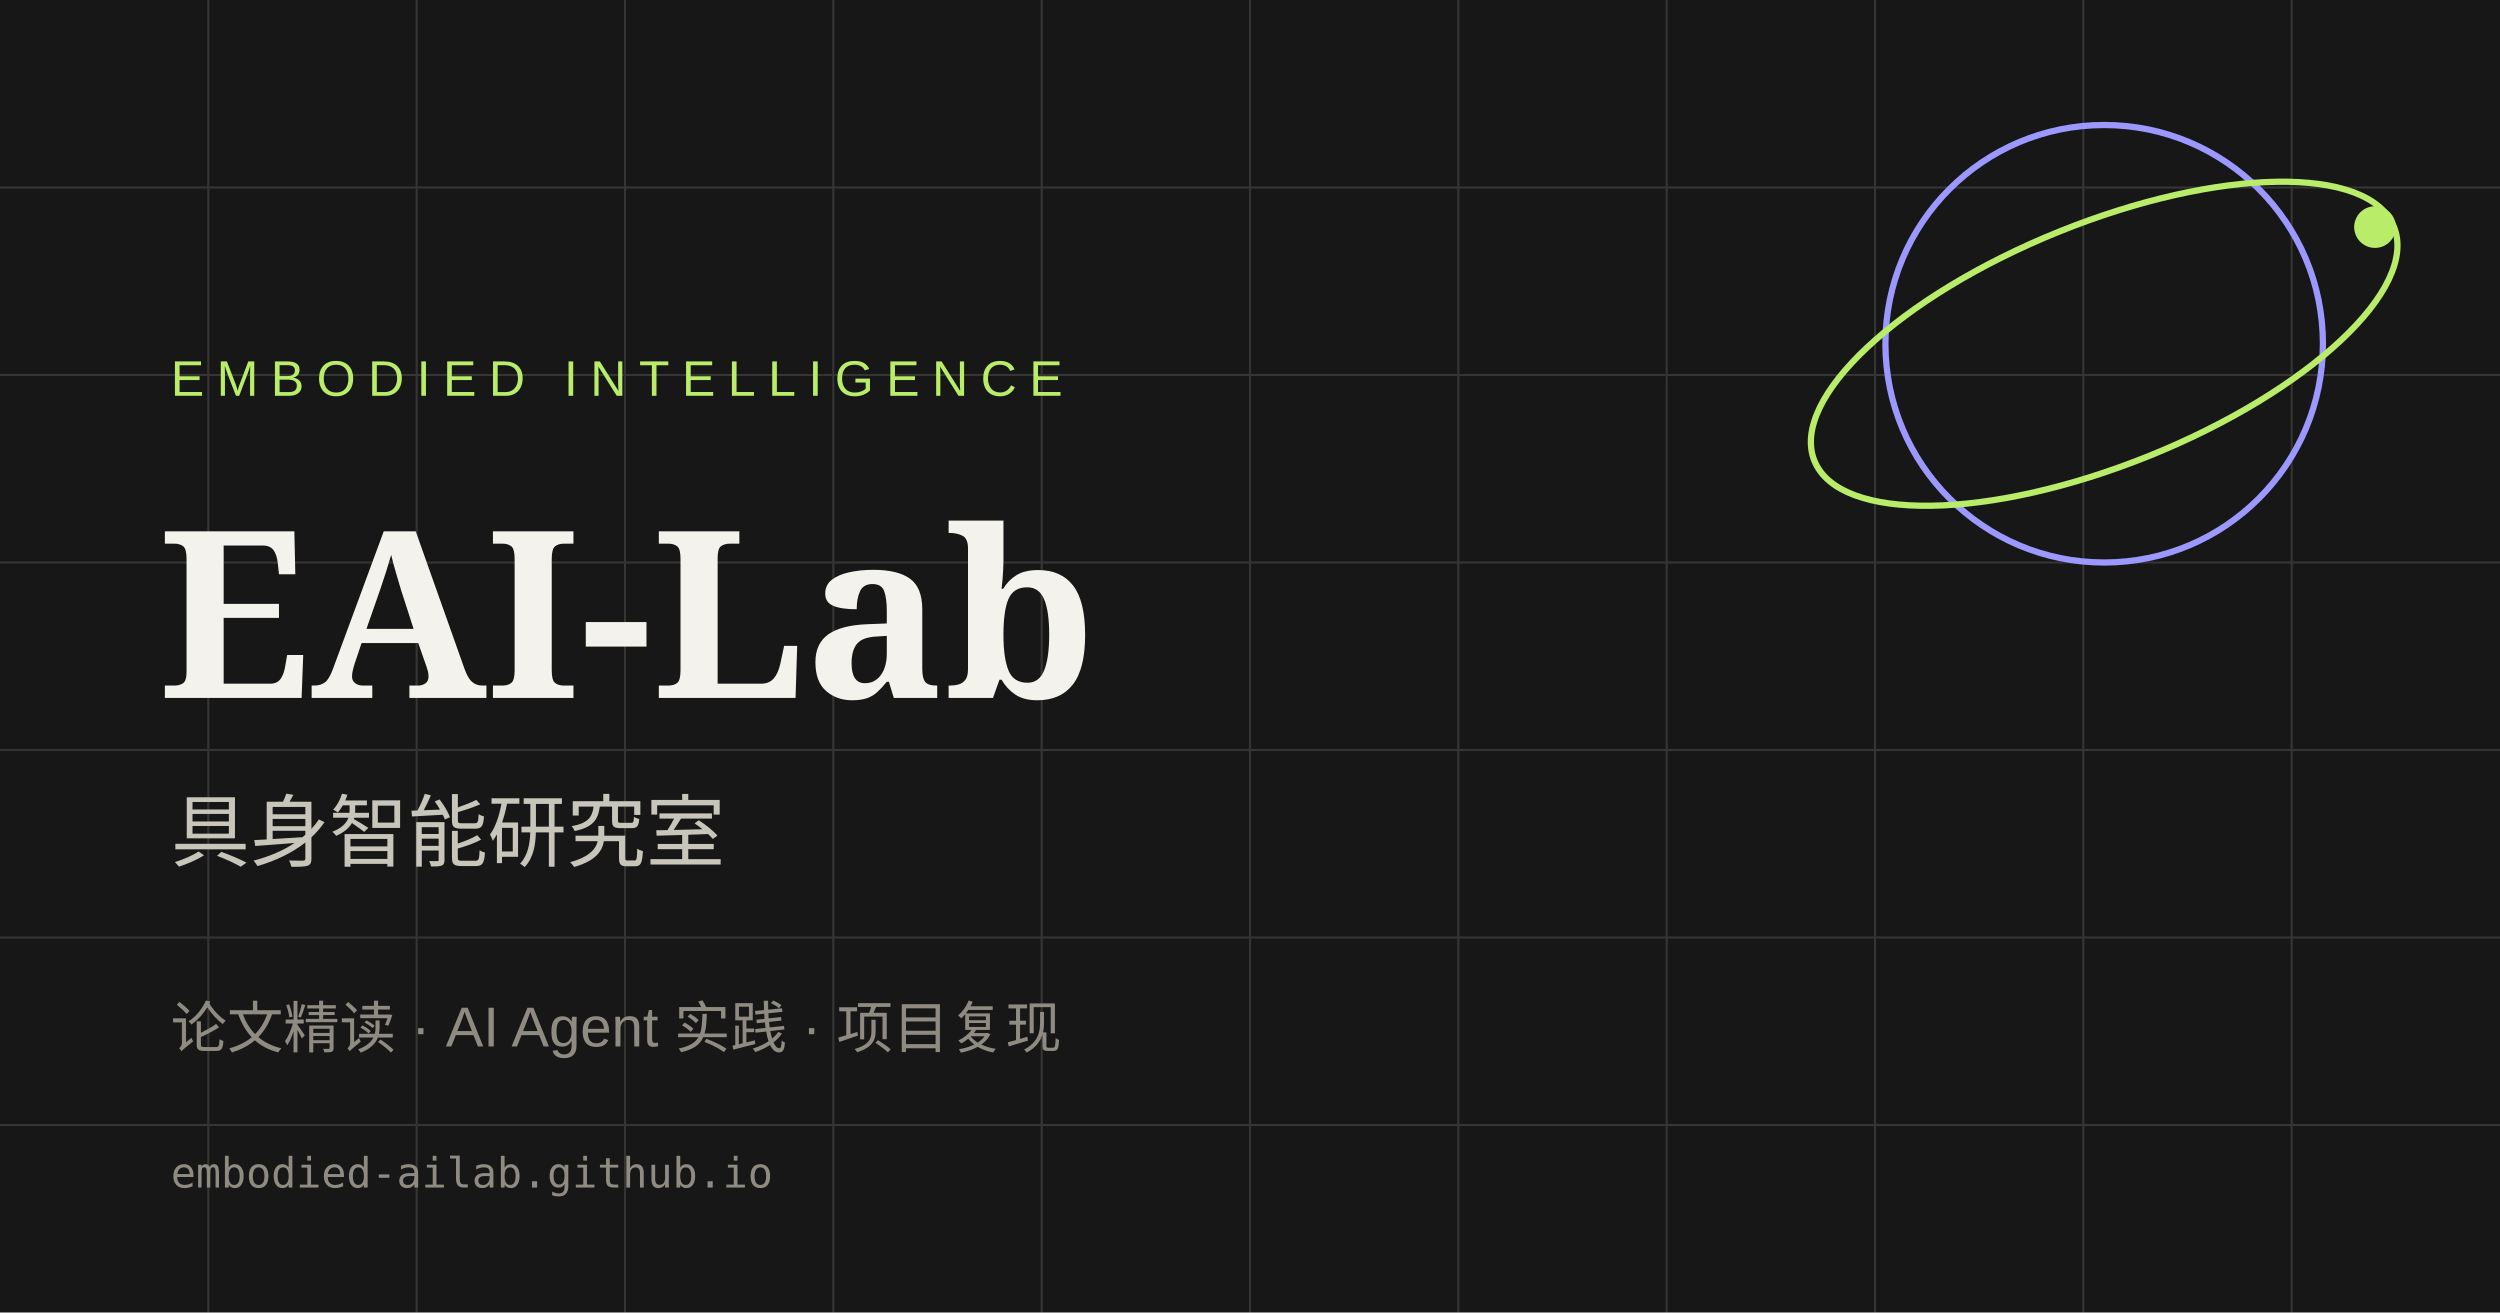
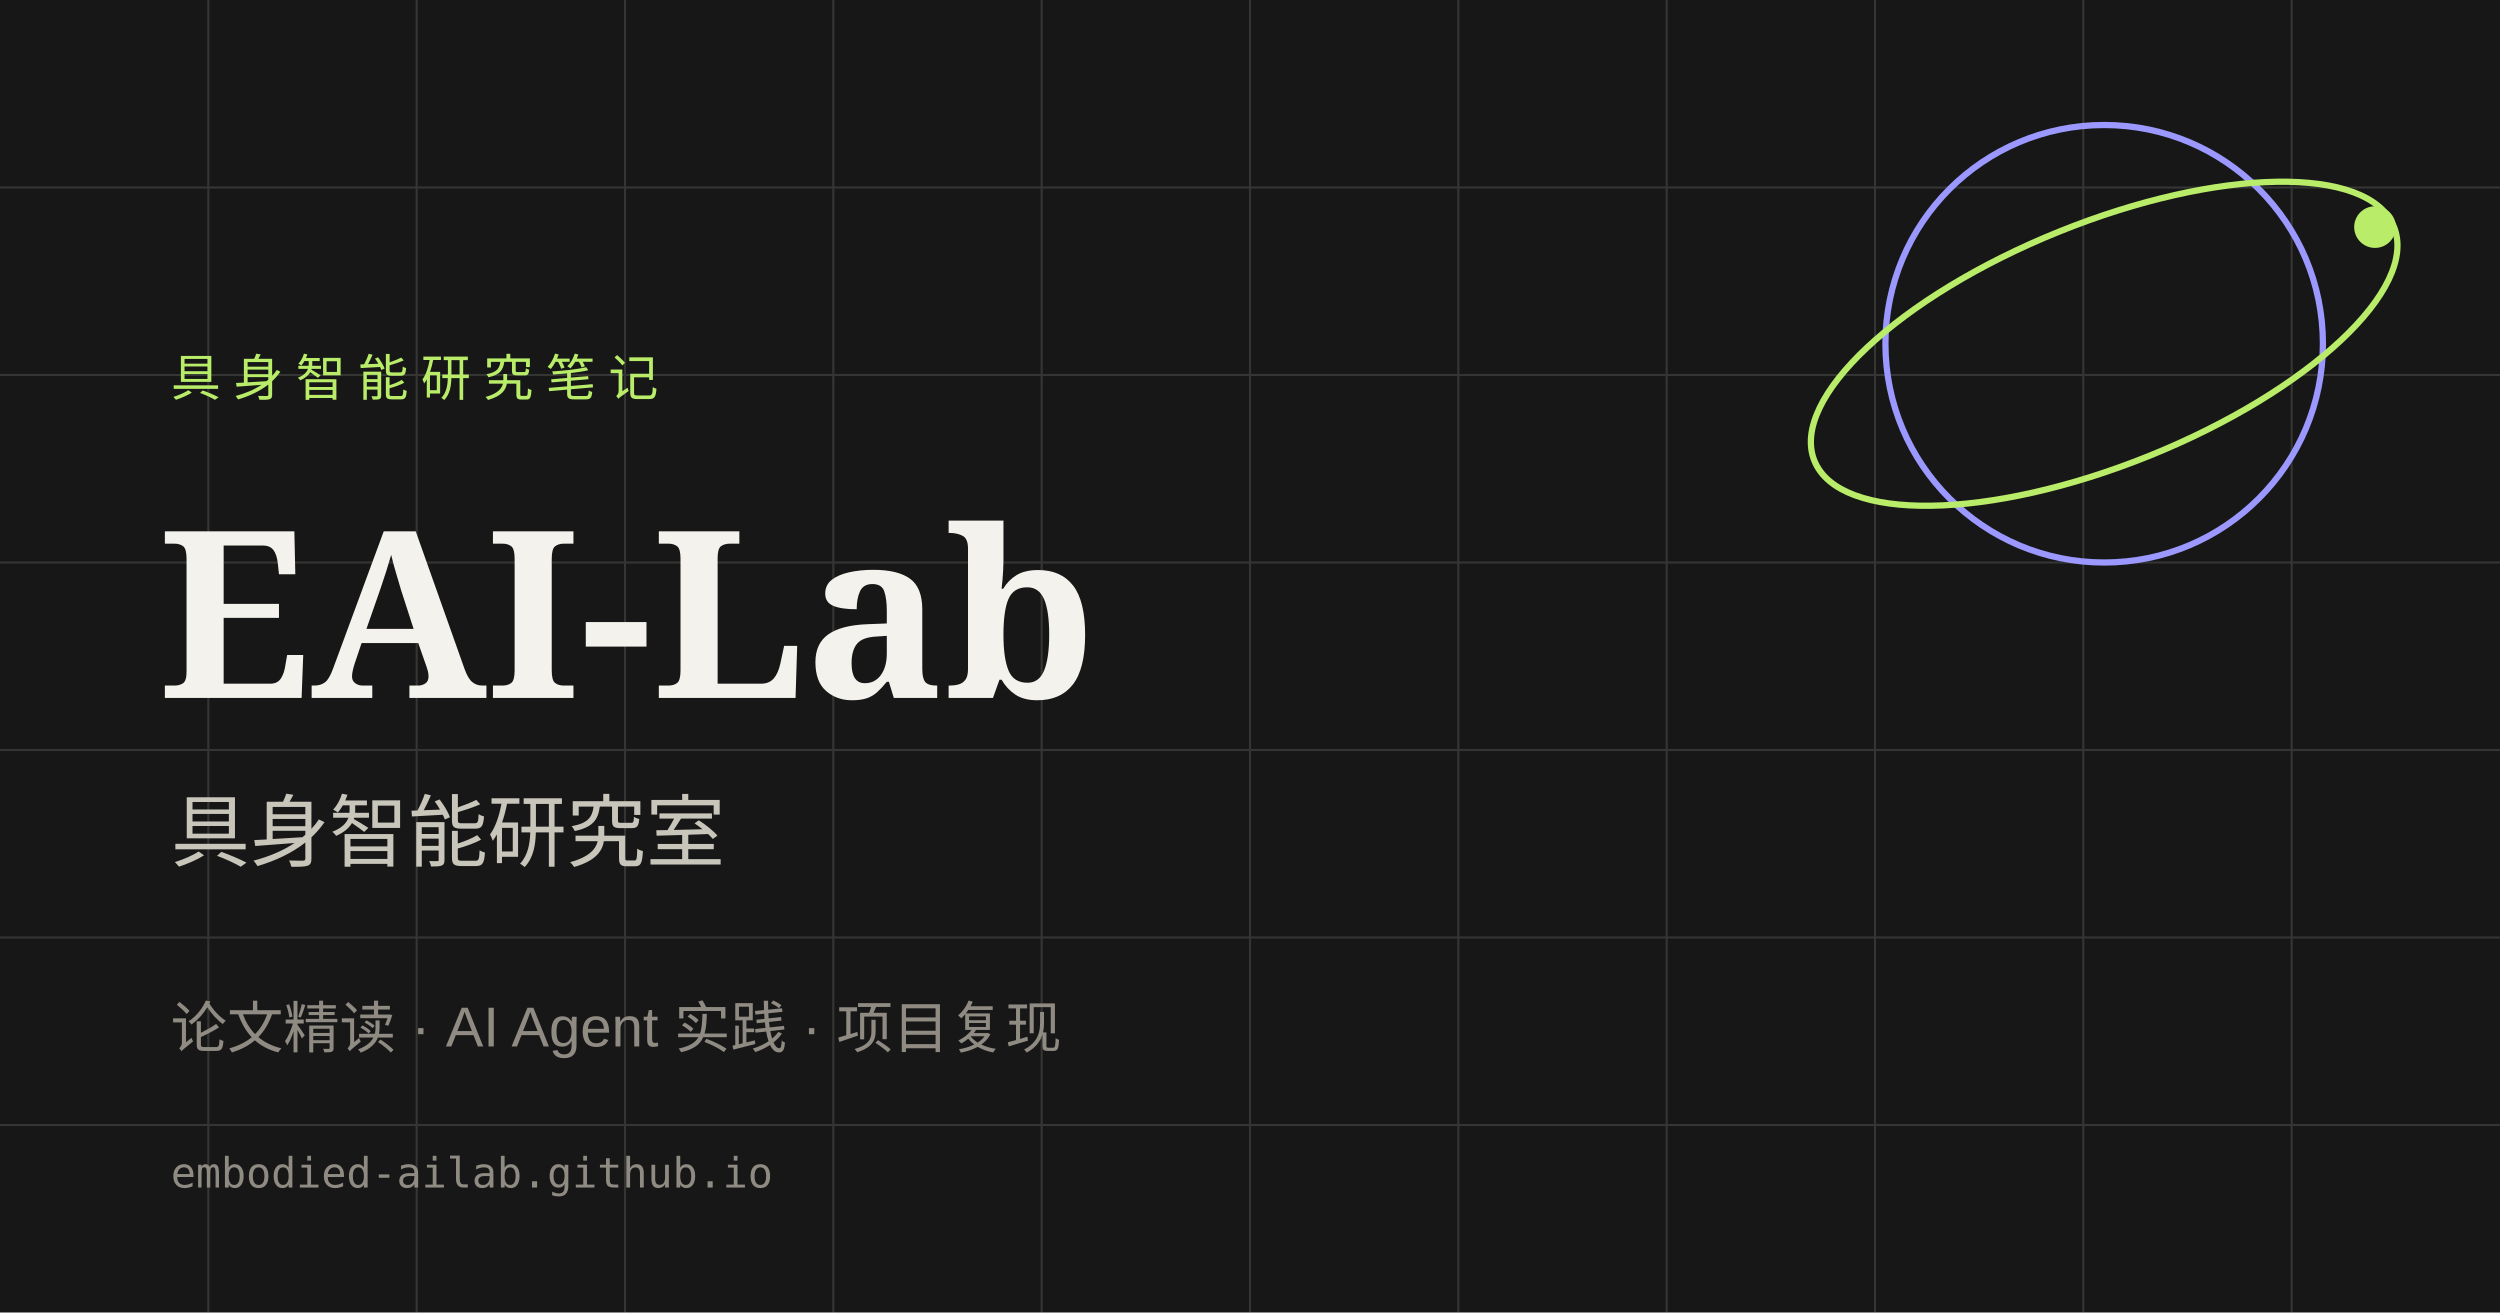
<svg xmlns="http://www.w3.org/2000/svg" width="1200" height="630" viewBox="0 0 1200 630">
  <rect width="1200" height="630" fill="#171717" />
  <g opacity=".14" stroke="#f4f2ec">
    <path d="M0 90h1200M0 180h1200M0 270h1200M0 360h1200M0 450h1200M0 540h1200" />
    <path d="M100 0v630M200 0v630M300 0v630M400 0v630M500 0v630M600 0v630M700 0v630M800 0v630M900 0v630M1000 0v630M1100 0v630" />
  </g>
  <circle cx="1010" cy="165" r="105" fill="none" stroke="#9b98ff" stroke-width="3" />
  <ellipse cx="1010" cy="165" rx="150" ry="58" fill="none" stroke="#b8ec69" stroke-width="3" transform="rotate(-22 1010 165)" />
  <circle cx="1140" cy="109" r="10" fill="#b8ec69" />
-   <text x="82" y="190" fill="#b8ec69" font-size="24" letter-spacing="6" font-family="Arial, sans-serif">EMBODIED INTELLIGENCE</text>
+   <text x="82" y="190" fill="#b8ec69" font-size="24" letter-spacing="6" font-family="Arial, sans-serif">具身智能研究笔记</text>
  <text x="76" y="335" fill="#f4f2ec" font-size="112" font-weight="700" font-family="Georgia, serif">EAI-Lab</text>
  <text x="82" y="413" fill="#c8c5bb" font-size="38" font-family="Arial, sans-serif">具身智能研究室</text>
  <text x="82" y="503" fill="#8f8b83" font-size="27" font-family="Arial, sans-serif">论文精读 · AI Agent 实践 · 项目复现</text>
  <text x="82" y="570" fill="#8f8b83" font-size="20" font-family="monospace">embodied-ailab.github.io</text>
</svg>
